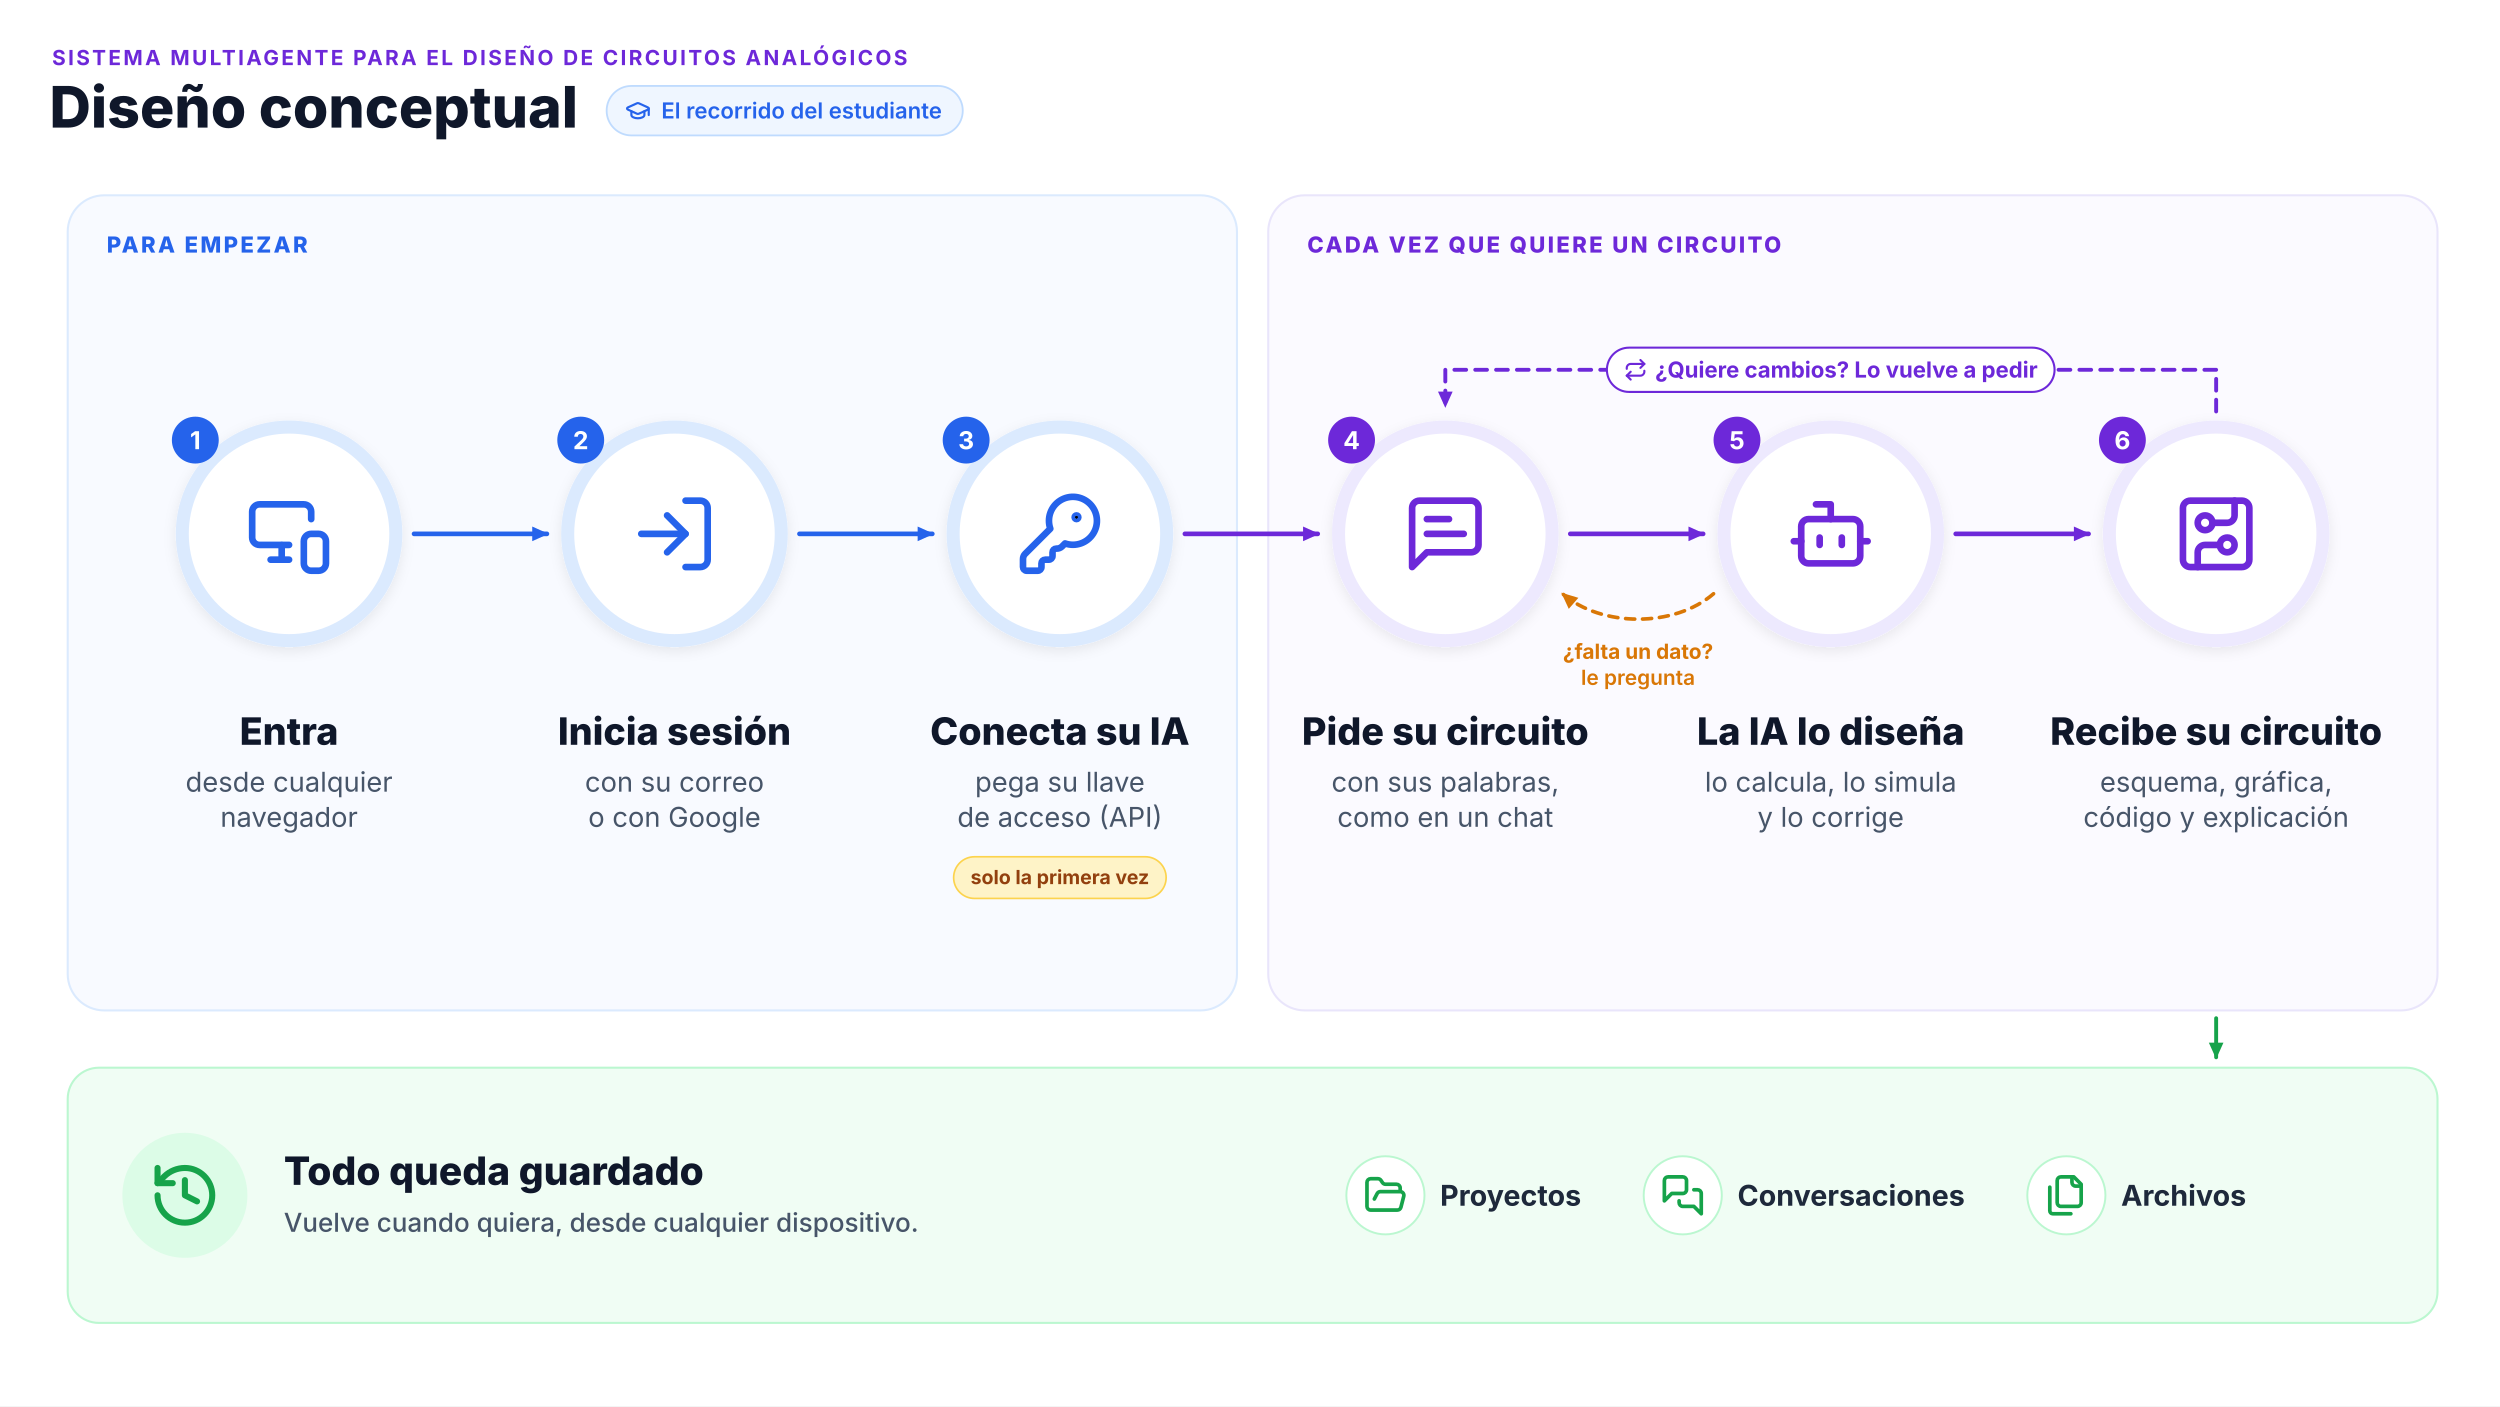
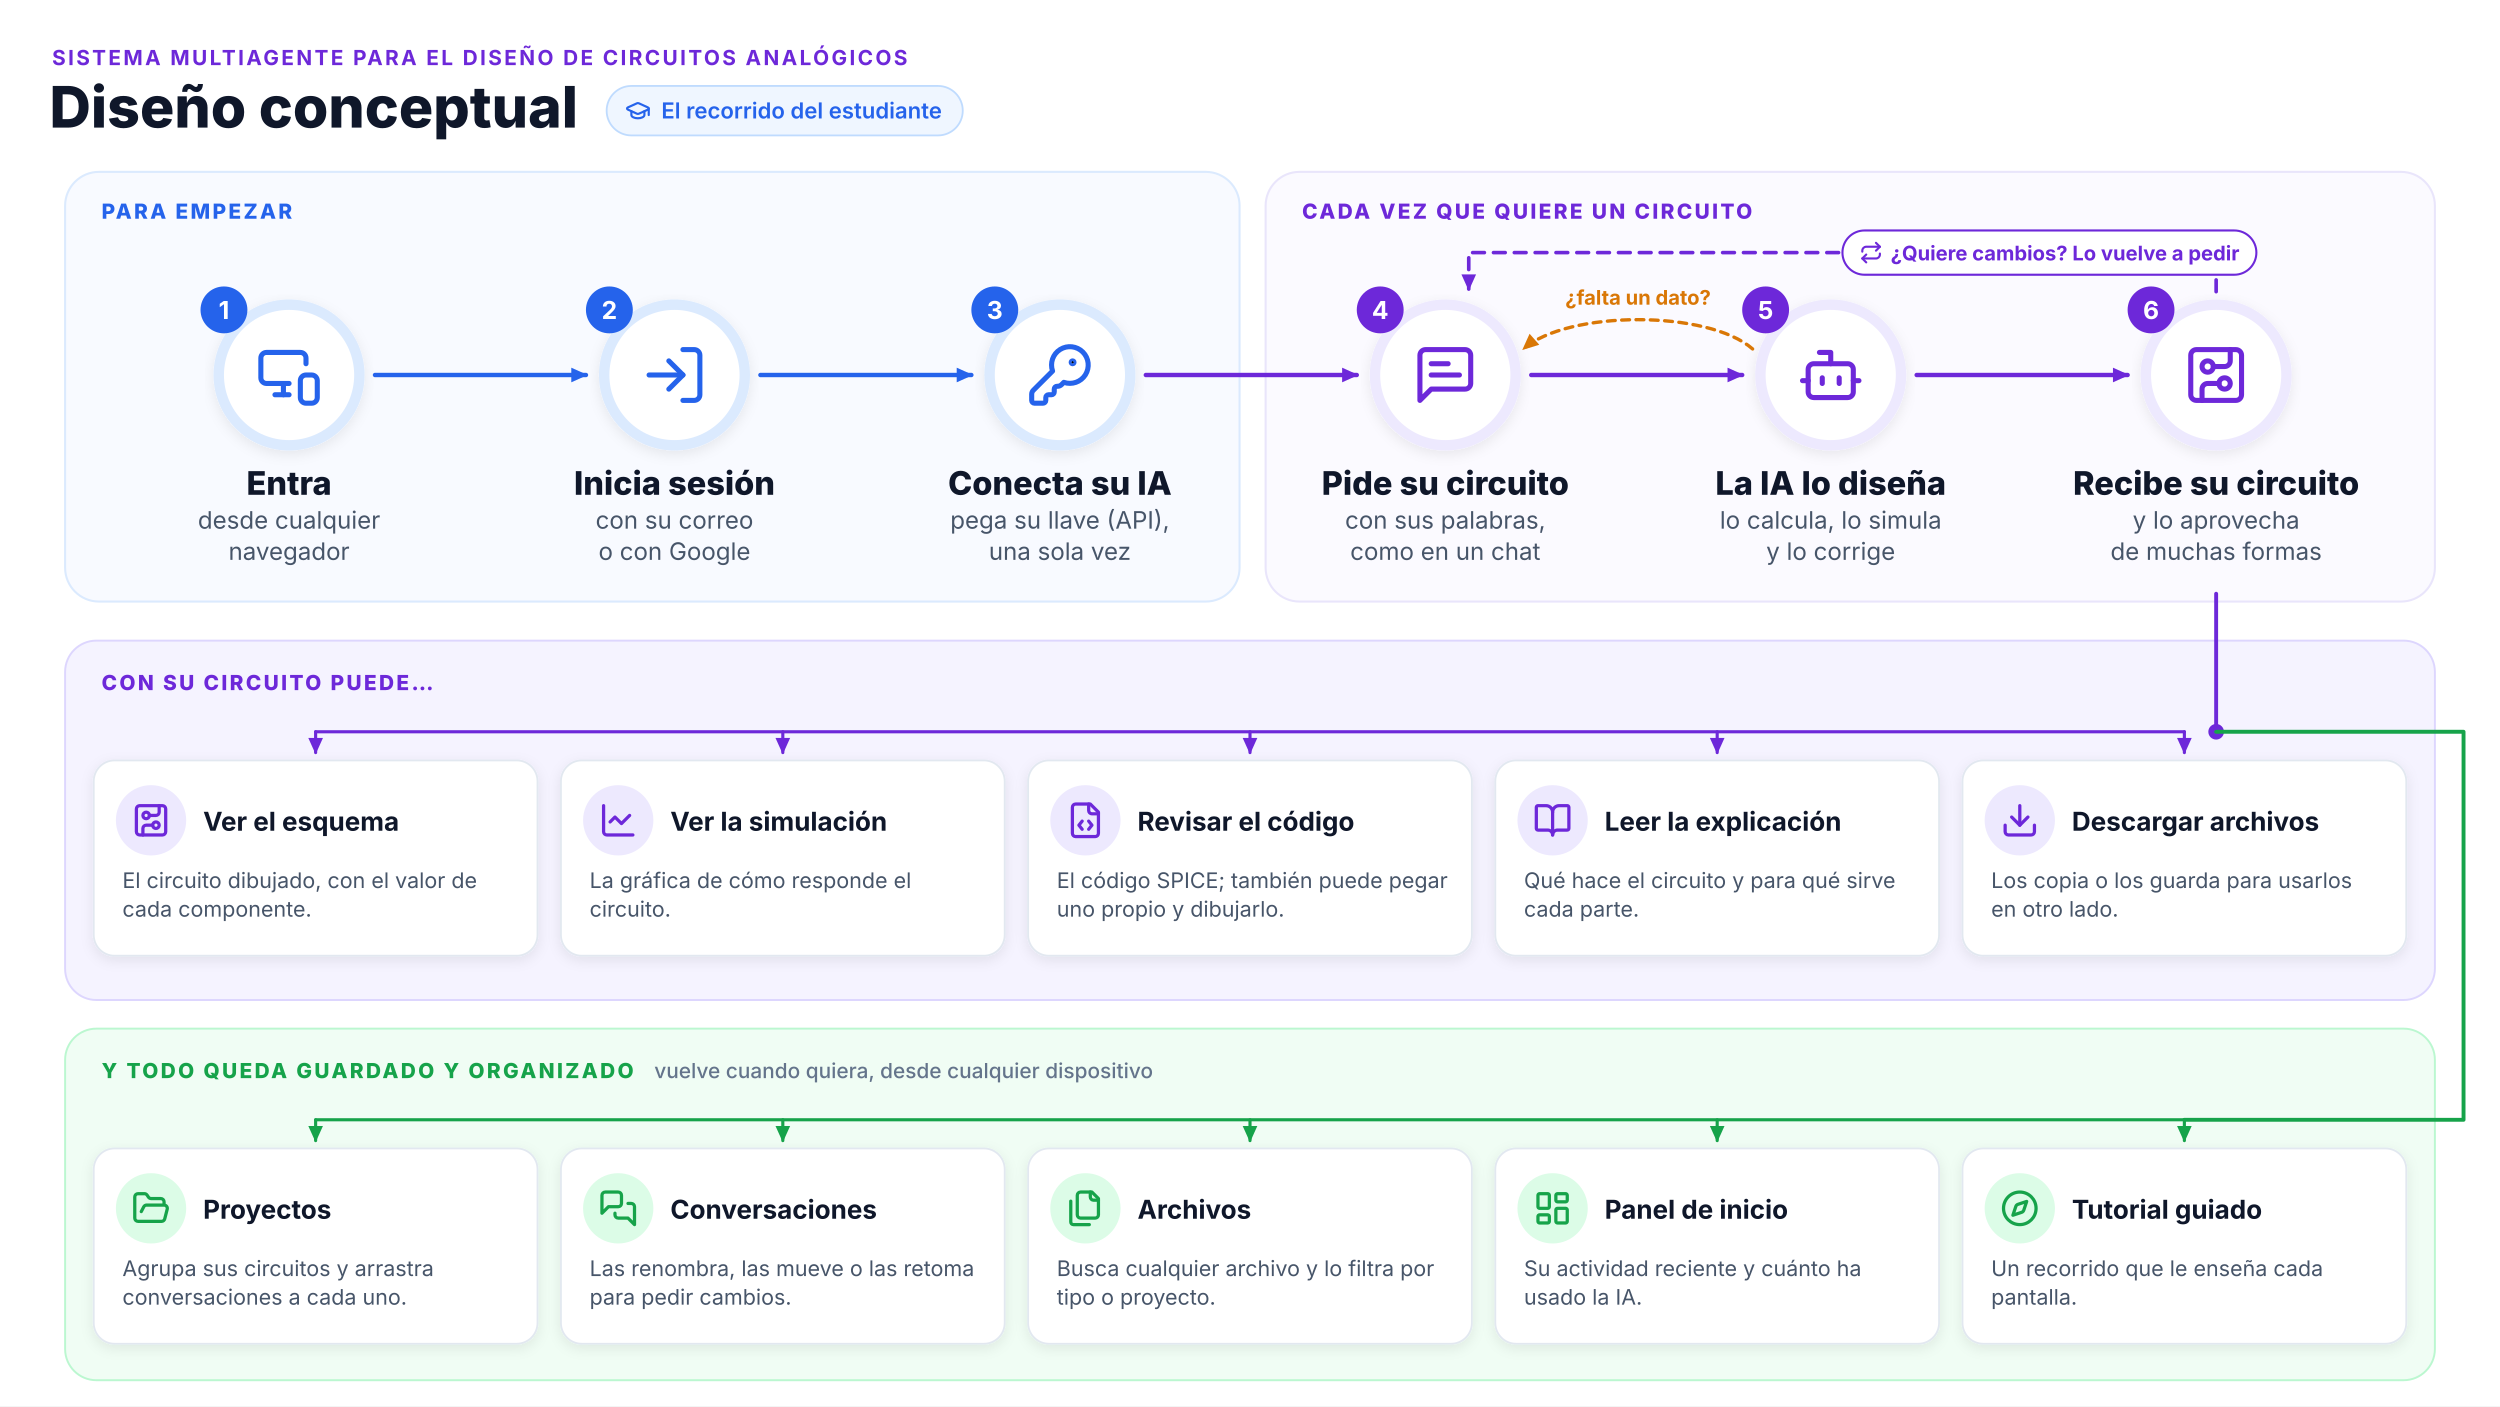
<svg xmlns="http://www.w3.org/2000/svg" viewBox="0 0 1920 1080" width="1920" height="1080">
  <defs>
    <marker id="ah-334155" viewBox="0 0 12 12" refX="10" refY="6" markerWidth="15" markerHeight="15" markerUnits="userSpaceOnUse" orient="auto-start-reverse">
      <path d="M1,1.5 L11,6 L1,10.5 Z" fill="#334155" />
    </marker>
    <marker id="ah-2563EB" viewBox="0 0 12 12" refX="10" refY="6" markerWidth="15" markerHeight="15" markerUnits="userSpaceOnUse" orient="auto-start-reverse">
      <path d="M1,1.5 L11,6 L1,10.5 Z" fill="#2563EB" />
    </marker>
    <marker id="ah-6D28D9" viewBox="0 0 12 12" refX="10" refY="6" markerWidth="15" markerHeight="15" markerUnits="userSpaceOnUse" orient="auto-start-reverse">
      <path d="M1,1.5 L11,6 L1,10.5 Z" fill="#6D28D9" />
    </marker>
    <marker id="ah-16A34A" viewBox="0 0 12 12" refX="10" refY="6" markerWidth="15" markerHeight="15" markerUnits="userSpaceOnUse" orient="auto-start-reverse">
      <path d="M1,1.5 L11,6 L1,10.5 Z" fill="#16A34A" />
    </marker>
    <marker id="ah-D97706" viewBox="0 0 12 12" refX="10" refY="6" markerWidth="15" markerHeight="15" markerUnits="userSpaceOnUse" orient="auto-start-reverse">
      <path d="M1,1.5 L11,6 L1,10.5 Z" fill="#D97706" />
    </marker>
    <filter id="shadow" x="-10%" y="-10%" width="120%" height="130%">
      <feDropShadow dx="0" dy="3" stdDeviation="5" flood-color="#0F172A" flood-opacity="0.08" />
    </filter>
  </defs>
  <rect width="1920" height="1080" fill="#FFFFFF" />
  <text x="40.0" y="50.0" font-family="Inter, 'Segoe UI', Arial, sans-serif" font-size="16" font-weight="700" fill="#6D28D9" text-anchor="start" letter-spacing="1.8">SISTEMA MULTIAGENTE PARA EL DISEÑO DE CIRCUITOS ANALÓGICOS</text>
  <text x="38.0" y="98.0" font-family="Inter, 'Segoe UI', Arial, sans-serif" font-size="44" font-weight="800" fill="#0F172A" text-anchor="start">Diseño conceptual</text>
  <rect x="465.9" y="66.0" width="273.5" height="38.0" rx="19" fill="#EFF6FF" stroke="#BFDBFE" stroke-width="1.4" />
  <g transform="translate(479.9,75.0) scale(0.8333)" fill="none" stroke="#2563EB" stroke-width="2" stroke-linecap="round" stroke-linejoin="round">
    <path d="M21.42 10.922a1 1 0 0 0-.019-1.838L12.83 5.18a2 2 0 0 0-1.66 0L2.6 9.08a1 1 0 0 0 0 1.832l8.57 3.908a2 2 0 0 0 1.66 0z" />
    <path d="M22 10v6" />
    <path d="M6 12.5V16a6 3 0 0 0 12 0v-3.5" />
  </g>
  <text x="507.9" y="91.0" font-family="Inter, 'Segoe UI', Arial, sans-serif" font-size="17" font-weight="600" fill="#2563EB" text-anchor="start">El recorrido del estudiante</text>
-   <rect x="52.0" y="150.0" width="898.0" height="626.0" rx="28" fill="#F8FAFF" stroke="#DBEAFE" stroke-width="1.6" />
-   <rect x="974.0" y="150.0" width="898.0" height="626.0" rx="28" fill="#FBFAFF" stroke="#E9E5FB" stroke-width="1.6" />
-   <text x="82.0" y="194.0" font-family="Inter, 'Segoe UI', Arial, sans-serif" font-size="17" font-weight="800" fill="#2563EB" text-anchor="start" letter-spacing="1.8">PARA EMPEZAR</text>
-   <text x="1004.0" y="194.0" font-family="Inter, 'Segoe UI', Arial, sans-serif" font-size="17" font-weight="800" fill="#6D28D9" text-anchor="start" letter-spacing="1.8">CADA VEZ QUE QUIERE UN CIRCUITO</text>
-   <circle cx="222" cy="410" r="82" fill="#FFFFFF" stroke="#DBEAFE" stroke-width="10" filter="url(#shadow)" />
-   <g transform="translate(188.0,376.0) scale(2.8333)" fill="none" stroke="#2563EB" stroke-width="1.8" stroke-linecap="round" stroke-linejoin="round">
+   <rect x="50.0" y="132.0" width="902.0" height="330.0" rx="26" fill="#F8FAFF" stroke="#DBEAFE" stroke-width="1.6" />
+   <rect x="972.0" y="132.0" width="898.0" height="330.0" rx="26" fill="#FBFAFF" stroke="#E9E5FB" stroke-width="1.6" />
+   <text x="78.0" y="168.0" font-family="Inter, 'Segoe UI', Arial, sans-serif" font-size="16" font-weight="800" fill="#2563EB" text-anchor="start" letter-spacing="1.8">PARA EMPEZAR</text>
+   <text x="1000.0" y="168.0" font-family="Inter, 'Segoe UI', Arial, sans-serif" font-size="16" font-weight="800" fill="#6D28D9" text-anchor="start" letter-spacing="1.8">CADA VEZ QUE QUIERE UN CIRCUITO</text>
+   <circle cx="222" cy="288" r="54" fill="#FFFFFF" stroke="#DBEAFE" stroke-width="8" filter="url(#shadow)" />
+   <g transform="translate(196.0,262.0) scale(2.1667)" fill="none" stroke="#2563EB" stroke-width="1.8" stroke-linecap="round" stroke-linejoin="round">
    <path d="M18 8V6a2 2 0 0 0-2-2H4a2 2 0 0 0-2 2v7a2 2 0 0 0 2 2h8" />
    <path d="M10 19v-3.96 3.15" />
    <path d="M7 19h5" />
    <rect width="6" height="10" x="16" y="12" rx="2" />
  </g>
-   <circle cx="150" cy="338" r="18" fill="#2563EB" />
-   <text x="150.0" y="345.0" font-family="Inter, 'Segoe UI', Arial, sans-serif" font-size="19" font-weight="700" fill="#fff" text-anchor="middle">1</text>
-   <text x="222.0" y="572.0" font-family="Inter, 'Segoe UI', Arial, sans-serif" font-size="29" font-weight="800" fill="#0F172A" text-anchor="middle">Entra</text>
-   <text x="222.0" y="608.0" font-family="Inter, 'Segoe UI', Arial, sans-serif" font-size="21" font-weight="400" fill="#475569" text-anchor="middle">desde cualquier</text>
-   <text x="222.0" y="635.0" font-family="Inter, 'Segoe UI', Arial, sans-serif" font-size="21" font-weight="400" fill="#475569" text-anchor="middle">navegador</text>
-   <circle cx="518" cy="410" r="82" fill="#FFFFFF" stroke="#DBEAFE" stroke-width="10" filter="url(#shadow)" />
-   <g transform="translate(484.0,376.0) scale(2.8333)" fill="none" stroke="#2563EB" stroke-width="1.8" stroke-linecap="round" stroke-linejoin="round">
+   <circle cx="172" cy="238" r="18" fill="#2563EB" />
+   <text x="172.0" y="245.0" font-family="Inter, 'Segoe UI', Arial, sans-serif" font-size="19" font-weight="700" fill="#fff" text-anchor="middle">1</text>
+   <text x="222.0" y="380.0" font-family="Inter, 'Segoe UI', Arial, sans-serif" font-size="25" font-weight="800" fill="#0F172A" text-anchor="middle">Entra</text>
+   <text x="222.0" y="406.0" font-family="Inter, 'Segoe UI', Arial, sans-serif" font-size="18.5" font-weight="400" fill="#475569" text-anchor="middle">desde cualquier</text>
+   <text x="222.0" y="430.0" font-family="Inter, 'Segoe UI', Arial, sans-serif" font-size="18.5" font-weight="400" fill="#475569" text-anchor="middle">navegador</text>
+   <circle cx="518" cy="288" r="54" fill="#FFFFFF" stroke="#DBEAFE" stroke-width="8" filter="url(#shadow)" />
+   <g transform="translate(492.0,262.0) scale(2.1667)" fill="none" stroke="#2563EB" stroke-width="1.8" stroke-linecap="round" stroke-linejoin="round">
    <path d="M15 3h4a2 2 0 0 1 2 2v14a2 2 0 0 1-2 2h-4" />
    <polyline points="10 17 15 12 10 7" />
    <line x1="15" x2="3" y1="12" y2="12" />
  </g>
-   <circle cx="446" cy="338" r="18" fill="#2563EB" />
-   <text x="446.0" y="345.0" font-family="Inter, 'Segoe UI', Arial, sans-serif" font-size="19" font-weight="700" fill="#fff" text-anchor="middle">2</text>
-   <text x="518.0" y="572.0" font-family="Inter, 'Segoe UI', Arial, sans-serif" font-size="29" font-weight="800" fill="#0F172A" text-anchor="middle">Inicia sesión</text>
-   <text x="518.0" y="608.0" font-family="Inter, 'Segoe UI', Arial, sans-serif" font-size="21" font-weight="400" fill="#475569" text-anchor="middle">con su correo</text>
-   <text x="518.0" y="635.0" font-family="Inter, 'Segoe UI', Arial, sans-serif" font-size="21" font-weight="400" fill="#475569" text-anchor="middle">o con Google</text>
-   <circle cx="814" cy="410" r="82" fill="#FFFFFF" stroke="#DBEAFE" stroke-width="10" filter="url(#shadow)" />
-   <g transform="translate(780.0,376.0) scale(2.8333)" fill="none" stroke="#2563EB" stroke-width="1.8" stroke-linecap="round" stroke-linejoin="round">
+   <circle cx="468" cy="238" r="18" fill="#2563EB" />
+   <text x="468.0" y="245.0" font-family="Inter, 'Segoe UI', Arial, sans-serif" font-size="19" font-weight="700" fill="#fff" text-anchor="middle">2</text>
+   <text x="518.0" y="380.0" font-family="Inter, 'Segoe UI', Arial, sans-serif" font-size="25" font-weight="800" fill="#0F172A" text-anchor="middle">Inicia sesión</text>
+   <text x="518.0" y="406.0" font-family="Inter, 'Segoe UI', Arial, sans-serif" font-size="18.5" font-weight="400" fill="#475569" text-anchor="middle">con su correo</text>
+   <text x="518.0" y="430.0" font-family="Inter, 'Segoe UI', Arial, sans-serif" font-size="18.5" font-weight="400" fill="#475569" text-anchor="middle">o con Google</text>
+   <circle cx="814" cy="288" r="54" fill="#FFFFFF" stroke="#DBEAFE" stroke-width="8" filter="url(#shadow)" />
+   <g transform="translate(788.0,262.0) scale(2.1667)" fill="none" stroke="#2563EB" stroke-width="1.8" stroke-linecap="round" stroke-linejoin="round">
    <path d="M2.586 17.414A2 2 0 0 0 2 18.828V21a1 1 0 0 0 1 1h3a1 1 0 0 0 1-1v-1a1 1 0 0 1 1-1h1a1 1 0 0 0 1-1v-1a1 1 0 0 1 1-1h.172a2 2 0 0 0 1.414-.586l.814-.814a6.5 6.5 0 1 0-4-4z" />
    <circle cx="16.5" cy="7.5" r=".5" fill="currentColor" />
  </g>
-   <circle cx="742" cy="338" r="18" fill="#2563EB" />
-   <text x="742.0" y="345.0" font-family="Inter, 'Segoe UI', Arial, sans-serif" font-size="19" font-weight="700" fill="#fff" text-anchor="middle">3</text>
-   <text x="814.0" y="572.0" font-family="Inter, 'Segoe UI', Arial, sans-serif" font-size="29" font-weight="800" fill="#0F172A" text-anchor="middle">Conecta su IA</text>
-   <text x="814.0" y="608.0" font-family="Inter, 'Segoe UI', Arial, sans-serif" font-size="21" font-weight="400" fill="#475569" text-anchor="middle">pega su llave</text>
-   <text x="814.0" y="635.0" font-family="Inter, 'Segoe UI', Arial, sans-serif" font-size="21" font-weight="400" fill="#475569" text-anchor="middle">de acceso (API)</text>
-   <circle cx="1110" cy="410" r="82" fill="#FFFFFF" stroke="#EDE9FE" stroke-width="10" filter="url(#shadow)" />
-   <g transform="translate(1076.0,376.0) scale(2.8333)" fill="none" stroke="#6D28D9" stroke-width="1.8" stroke-linecap="round" stroke-linejoin="round">
+   <circle cx="764" cy="238" r="18" fill="#2563EB" />
+   <text x="764.0" y="245.0" font-family="Inter, 'Segoe UI', Arial, sans-serif" font-size="19" font-weight="700" fill="#fff" text-anchor="middle">3</text>
+   <text x="814.0" y="380.0" font-family="Inter, 'Segoe UI', Arial, sans-serif" font-size="25" font-weight="800" fill="#0F172A" text-anchor="middle">Conecta su IA</text>
+   <text x="814.0" y="406.0" font-family="Inter, 'Segoe UI', Arial, sans-serif" font-size="18.5" font-weight="400" fill="#475569" text-anchor="middle">pega su llave (API),</text>
+   <text x="814.0" y="430.0" font-family="Inter, 'Segoe UI', Arial, sans-serif" font-size="18.5" font-weight="400" fill="#475569" text-anchor="middle">una sola vez</text>
+   <circle cx="1110" cy="288" r="54" fill="#FFFFFF" stroke="#EDE9FE" stroke-width="8" filter="url(#shadow)" />
+   <g transform="translate(1084.0,262.0) scale(2.1667)" fill="none" stroke="#6D28D9" stroke-width="1.8" stroke-linecap="round" stroke-linejoin="round">
    <path d="M21 15a2 2 0 0 1-2 2H7l-4 4V5a2 2 0 0 1 2-2h14a2 2 0 0 1 2 2z" />
    <path d="M13 8H7" />
    <path d="M17 12H7" />
  </g>
-   <circle cx="1038" cy="338" r="18" fill="#6D28D9" />
-   <text x="1038.0" y="345.0" font-family="Inter, 'Segoe UI', Arial, sans-serif" font-size="19" font-weight="700" fill="#fff" text-anchor="middle">4</text>
-   <text x="1110.0" y="572.0" font-family="Inter, 'Segoe UI', Arial, sans-serif" font-size="29" font-weight="800" fill="#0F172A" text-anchor="middle">Pide su circuito</text>
-   <text x="1110.0" y="608.0" font-family="Inter, 'Segoe UI', Arial, sans-serif" font-size="21" font-weight="400" fill="#475569" text-anchor="middle">con sus palabras,</text>
-   <text x="1110.0" y="635.0" font-family="Inter, 'Segoe UI', Arial, sans-serif" font-size="21" font-weight="400" fill="#475569" text-anchor="middle">como en un chat</text>
-   <circle cx="1406" cy="410" r="82" fill="#FFFFFF" stroke="#EDE9FE" stroke-width="10" filter="url(#shadow)" />
-   <g transform="translate(1372.0,376.0) scale(2.8333)" fill="none" stroke="#6D28D9" stroke-width="1.8" stroke-linecap="round" stroke-linejoin="round">
+   <circle cx="1060" cy="238" r="18" fill="#6D28D9" />
+   <text x="1060.0" y="245.0" font-family="Inter, 'Segoe UI', Arial, sans-serif" font-size="19" font-weight="700" fill="#fff" text-anchor="middle">4</text>
+   <text x="1110.0" y="380.0" font-family="Inter, 'Segoe UI', Arial, sans-serif" font-size="25" font-weight="800" fill="#0F172A" text-anchor="middle">Pide su circuito</text>
+   <text x="1110.0" y="406.0" font-family="Inter, 'Segoe UI', Arial, sans-serif" font-size="18.5" font-weight="400" fill="#475569" text-anchor="middle">con sus palabras,</text>
+   <text x="1110.0" y="430.0" font-family="Inter, 'Segoe UI', Arial, sans-serif" font-size="18.5" font-weight="400" fill="#475569" text-anchor="middle">como en un chat</text>
+   <circle cx="1406" cy="288" r="54" fill="#FFFFFF" stroke="#EDE9FE" stroke-width="8" filter="url(#shadow)" />
+   <g transform="translate(1380.0,262.0) scale(2.1667)" fill="none" stroke="#6D28D9" stroke-width="1.8" stroke-linecap="round" stroke-linejoin="round">
    <path d="M12 8V4H8" />
    <rect width="16" height="12" x="4" y="8" rx="2" />
    <path d="M2 14h2" />
    <path d="M20 14h2" />
    <path d="M15 13v2" />
    <path d="M9 13v2" />
  </g>
-   <circle cx="1334" cy="338" r="18" fill="#6D28D9" />
-   <text x="1334.0" y="345.0" font-family="Inter, 'Segoe UI', Arial, sans-serif" font-size="19" font-weight="700" fill="#fff" text-anchor="middle">5</text>
-   <text x="1406.0" y="572.0" font-family="Inter, 'Segoe UI', Arial, sans-serif" font-size="29" font-weight="800" fill="#0F172A" text-anchor="middle">La IA lo diseña</text>
-   <text x="1406.0" y="608.0" font-family="Inter, 'Segoe UI', Arial, sans-serif" font-size="21" font-weight="400" fill="#475569" text-anchor="middle">lo calcula, lo simula</text>
-   <text x="1406.0" y="635.0" font-family="Inter, 'Segoe UI', Arial, sans-serif" font-size="21" font-weight="400" fill="#475569" text-anchor="middle">y lo corrige</text>
-   <circle cx="1702" cy="410" r="82" fill="#FFFFFF" stroke="#EDE9FE" stroke-width="10" filter="url(#shadow)" />
-   <g transform="translate(1668.0,376.0) scale(2.8333)" fill="none" stroke="#6D28D9" stroke-width="1.8" stroke-linecap="round" stroke-linejoin="round">
+   <circle cx="1356" cy="238" r="18" fill="#6D28D9" />
+   <text x="1356.0" y="245.0" font-family="Inter, 'Segoe UI', Arial, sans-serif" font-size="19" font-weight="700" fill="#fff" text-anchor="middle">5</text>
+   <text x="1406.0" y="380.0" font-family="Inter, 'Segoe UI', Arial, sans-serif" font-size="25" font-weight="800" fill="#0F172A" text-anchor="middle">La IA lo diseña</text>
+   <text x="1406.0" y="406.0" font-family="Inter, 'Segoe UI', Arial, sans-serif" font-size="18.5" font-weight="400" fill="#475569" text-anchor="middle">lo calcula, lo simula</text>
+   <text x="1406.0" y="430.0" font-family="Inter, 'Segoe UI', Arial, sans-serif" font-size="18.5" font-weight="400" fill="#475569" text-anchor="middle">y lo corrige</text>
+   <circle cx="1702" cy="288" r="54" fill="#FFFFFF" stroke="#EDE9FE" stroke-width="8" filter="url(#shadow)" />
+   <g transform="translate(1676.0,262.0) scale(2.1667)" fill="none" stroke="#6D28D9" stroke-width="1.8" stroke-linecap="round" stroke-linejoin="round">
    <rect width="18" height="18" x="3" y="3" rx="2" />
    <path d="M11 9h4a2 2 0 0 0 2-2V3" />
    <circle cx="9" cy="9" r="2" />
    <path d="M7 21v-4a2 2 0 0 1 2-2h4" />
    <circle cx="15" cy="15" r="2" />
  </g>
-   <circle cx="1630" cy="338" r="18" fill="#6D28D9" />
-   <text x="1630.0" y="345.0" font-family="Inter, 'Segoe UI', Arial, sans-serif" font-size="19" font-weight="700" fill="#fff" text-anchor="middle">6</text>
-   <text x="1702.0" y="572.0" font-family="Inter, 'Segoe UI', Arial, sans-serif" font-size="29" font-weight="800" fill="#0F172A" text-anchor="middle">Recibe su circuito</text>
-   <text x="1702.0" y="608.0" font-family="Inter, 'Segoe UI', Arial, sans-serif" font-size="21" font-weight="400" fill="#475569" text-anchor="middle">esquema, gráfica,</text>
-   <text x="1702.0" y="635.0" font-family="Inter, 'Segoe UI', Arial, sans-serif" font-size="21" font-weight="400" fill="#475569" text-anchor="middle">código y explicación</text>
-   <rect x="732.4" y="658.0" width="163.2" height="32.0" rx="16" fill="#FEF3C7" stroke="#FCD34D" stroke-width="1.3" />
-   <text x="814.0" y="679.0" font-family="Inter, 'Segoe UI', Arial, sans-serif" font-size="15" font-weight="700" fill="#92400E" text-anchor="middle">solo la primera vez</text>
-   <path d="M318,410 L420,410" fill="none" stroke="#2563EB" stroke-width="3.6" stroke-linecap="round" stroke-linejoin="round" marker-end="url(#ah-2563EB)" />
-   <path d="M614,410 L716,410" fill="none" stroke="#2563EB" stroke-width="3.6" stroke-linecap="round" stroke-linejoin="round" marker-end="url(#ah-2563EB)" />
-   <path d="M910,410 L1012,410" fill="none" stroke="#6D28D9" stroke-width="3.6" stroke-linecap="round" stroke-linejoin="round" marker-end="url(#ah-6D28D9)" />
-   <path d="M1206,410 L1308,410" fill="none" stroke="#6D28D9" stroke-width="3.6" stroke-linecap="round" stroke-linejoin="round" marker-end="url(#ah-6D28D9)" />
-   <path d="M1502,410 L1604,410" fill="none" stroke="#6D28D9" stroke-width="3.6" stroke-linecap="round" stroke-linejoin="round" marker-end="url(#ah-6D28D9)" />
-   <path d="M1316,456 C1286,482 1230,482 1200,456" fill="none" stroke="#D97706" stroke-width="2.8" stroke-linecap="round" stroke-linejoin="round" stroke-dasharray="7 6" marker-end="url(#ah-D97706)" />
-   <text x="1258.0" y="506.0" font-family="Inter, 'Segoe UI', Arial, sans-serif" font-size="16" font-weight="700" fill="#D97706" text-anchor="middle">¿falta un dato?</text>
-   <text x="1258.0" y="526.0" font-family="Inter, 'Segoe UI', Arial, sans-serif" font-size="16" font-weight="600" fill="#D97706" text-anchor="middle">le pregunta</text>
-   <path d="M1702,316 V284 H1110 V312" fill="none" stroke="#6D28D9" stroke-width="3" stroke-linecap="round" stroke-linejoin="round" stroke-dasharray="9 7" marker-end="url(#ah-6D28D9)" />
-   <rect x="1234.1" y="267.0" width="343.8" height="34.0" rx="17" fill="#FFFFFF" stroke="#6D28D9" stroke-width="1.6" />
-   <g transform="translate(1247.1,275.0) scale(0.75)" fill="none" stroke="#6D28D9" stroke-width="2.2" stroke-linecap="round" stroke-linejoin="round">
+   <circle cx="1652" cy="238" r="18" fill="#6D28D9" />
+   <text x="1652.0" y="245.0" font-family="Inter, 'Segoe UI', Arial, sans-serif" font-size="19" font-weight="700" fill="#fff" text-anchor="middle">6</text>
+   <text x="1702.0" y="380.0" font-family="Inter, 'Segoe UI', Arial, sans-serif" font-size="25" font-weight="800" fill="#0F172A" text-anchor="middle">Recibe su circuito</text>
+   <text x="1702.0" y="406.0" font-family="Inter, 'Segoe UI', Arial, sans-serif" font-size="18.5" font-weight="400" fill="#475569" text-anchor="middle">y lo aprovecha</text>
+   <text x="1702.0" y="430.0" font-family="Inter, 'Segoe UI', Arial, sans-serif" font-size="18.5" font-weight="400" fill="#475569" text-anchor="middle">de muchas formas</text>
+   <path d="M288,288 L450,288" fill="none" stroke="#2563EB" stroke-width="3.4" stroke-linecap="round" stroke-linejoin="round" marker-end="url(#ah-2563EB)" />
+   <path d="M584,288 L746,288" fill="none" stroke="#2563EB" stroke-width="3.4" stroke-linecap="round" stroke-linejoin="round" marker-end="url(#ah-2563EB)" />
+   <path d="M880,288 L1042,288" fill="none" stroke="#6D28D9" stroke-width="3.4" stroke-linecap="round" stroke-linejoin="round" marker-end="url(#ah-6D28D9)" />
+   <path d="M1176,288 L1338,288" fill="none" stroke="#6D28D9" stroke-width="3.4" stroke-linecap="round" stroke-linejoin="round" marker-end="url(#ah-6D28D9)" />
+   <path d="M1472,288 L1634,288" fill="none" stroke="#6D28D9" stroke-width="3.4" stroke-linecap="round" stroke-linejoin="round" marker-end="url(#ah-6D28D9)" />
+   <path d="M1346,268 C1312,238 1204,238 1170,268" fill="none" stroke="#D97706" stroke-width="2.6" stroke-linecap="round" stroke-linejoin="round" stroke-dasharray="6 5" marker-end="url(#ah-D97706)" />
+   <text x="1258.0" y="234.0" font-family="Inter, 'Segoe UI', Arial, sans-serif" font-size="15.5" font-weight="700" fill="#D97706" text-anchor="middle">¿falta un dato?</text>
+   <path d="M1702,224 V194 H1128 V222" fill="none" stroke="#6D28D9" stroke-width="2.8" stroke-linecap="round" stroke-linejoin="round" stroke-dasharray="9 7" marker-end="url(#ah-6D28D9)" />
+   <rect x="1415.0" y="177.0" width="317.9" height="34.0" rx="17" fill="#FFFFFF" stroke="#6D28D9" stroke-width="1.6" />
+   <g transform="translate(1428.0,185.0) scale(0.75)" fill="none" stroke="#6D28D9" stroke-width="2.2" stroke-linecap="round" stroke-linejoin="round">
    <path d="m17 2 4 4-4 4" />
    <path d="M3 11v-1a4 4 0 0 1 4-4h14" />
    <path d="m7 22-4-4 4-4" />
    <path d="M21 13v1a4 4 0 0 1-4 4H3" />
  </g>
-   <text x="1271.1" y="290.0" font-family="Inter, 'Segoe UI', Arial, sans-serif" font-size="17" font-weight="700" fill="#6D28D9" text-anchor="start">¿Quiere cambios? Lo vuelve a pedir</text>
-   <rect x="52.0" y="820.0" width="1820.0" height="196.0" rx="24" fill="#F0FDF4" stroke="#BBF7D0" stroke-width="1.6" />
-   <circle cx="142" cy="918.0" r="48" fill="#DCFCE7" />
-   <g transform="translate(114.0,890.0) scale(2.3333)" fill="none" stroke="#16A34A" stroke-width="2" stroke-linecap="round" stroke-linejoin="round">
-     <path d="M3 12a9 9 0 1 0 9-9 9.75 9.75 0 0 0-6.74 2.74L3 8" />
-     <path d="M3 3v5h5" />
-     <path d="M12 7v5l4 2" />
-   </g>
-   <text x="218.0" y="910.0" font-family="Inter, 'Segoe UI', Arial, sans-serif" font-size="30" font-weight="800" fill="#0F172A" text-anchor="start">Todo queda guardado</text>
-   <text x="218.0" y="946.0" font-family="Inter, 'Segoe UI', Arial, sans-serif" font-size="20" font-weight="500" fill="#475569" text-anchor="start">Vuelve cuando quiera, desde cualquier dispositivo.</text>
-   <circle cx="1064.0" cy="918.0" r="30" fill="#FFFFFF" stroke="#BBF7D0" stroke-width="1.5" />
-   <g transform="translate(1047.0,901.0) scale(1.4167)" fill="none" stroke="#16A34A" stroke-width="2" stroke-linecap="round" stroke-linejoin="round">
+   <text x="1452.0" y="200.0" font-family="Inter, 'Segoe UI', Arial, sans-serif" font-size="15.5" font-weight="700" fill="#6D28D9" text-anchor="start">¿Quiere cambios? Lo vuelve a pedir</text>
+   <rect x="50.0" y="492.0" width="1820.0" height="276.0" rx="24" fill="#F5F3FF" stroke="#DDD6FE" stroke-width="1.5" />
+   <text x="78.0" y="530.0" font-family="Inter, 'Segoe UI', Arial, sans-serif" font-size="16" font-weight="800" fill="#6D28D9" text-anchor="start" letter-spacing="1.8">CON SU CIRCUITO PUEDE…</text>
+   <rect x="72.0" y="584.0" width="340.8" height="150.0" rx="16" fill="#FFFFFF" stroke="#E2E8F0" stroke-width="1.4" filter="url(#shadow)" />
+   <circle cx="116.0" cy="630" r="27" fill="#EDE9FE" />
+   <g transform="translate(101.0,615.0) scale(1.25)" fill="none" stroke="#6D28D9" stroke-width="2" stroke-linecap="round" stroke-linejoin="round">
+     <rect width="18" height="18" x="3" y="3" rx="2" />
+     <path d="M11 9h4a2 2 0 0 0 2-2V3" />
+     <circle cx="9" cy="9" r="2" />
+     <path d="M7 21v-4a2 2 0 0 1 2-2h4" />
+     <circle cx="15" cy="15" r="2" />
+   </g>
+   <text x="156.0" y="638.0" font-family="Inter, 'Segoe UI', Arial, sans-serif" font-size="20" font-weight="700" fill="#0F172A" text-anchor="start">Ver el esquema</text>
+   <text x="94.0" y="682.0" font-family="Inter, 'Segoe UI', Arial, sans-serif" font-size="16.5" font-weight="400" fill="#475569" text-anchor="start">El circuito dibujado, con el valor de</text>
+   <text x="94.0" y="704.0" font-family="Inter, 'Segoe UI', Arial, sans-serif" font-size="16.5" font-weight="400" fill="#475569" text-anchor="start">cada componente.</text>
+   <path d="M242.4,562 L242.4,578" fill="none" stroke="#6D28D9" stroke-width="2.4" stroke-linecap="round" stroke-linejoin="round" marker-end="url(#ah-6D28D9)" />
+   <rect x="430.8" y="584.0" width="340.8" height="150.0" rx="16" fill="#FFFFFF" stroke="#E2E8F0" stroke-width="1.4" filter="url(#shadow)" />
+   <circle cx="474.8" cy="630" r="27" fill="#EDE9FE" />
+   <g transform="translate(459.8,615.0) scale(1.25)" fill="none" stroke="#6D28D9" stroke-width="2" stroke-linecap="round" stroke-linejoin="round">
+     <path d="M3 3v16a2 2 0 0 0 2 2h16" />
+     <path d="m19 9-5 5-4-4-3 3" />
+   </g>
+   <text x="514.8" y="638.0" font-family="Inter, 'Segoe UI', Arial, sans-serif" font-size="20" font-weight="700" fill="#0F172A" text-anchor="start">Ver la simulación</text>
+   <text x="452.8" y="682.0" font-family="Inter, 'Segoe UI', Arial, sans-serif" font-size="16.5" font-weight="400" fill="#475569" text-anchor="start">La gráfica de cómo responde el</text>
+   <text x="452.8" y="704.0" font-family="Inter, 'Segoe UI', Arial, sans-serif" font-size="16.5" font-weight="400" fill="#475569" text-anchor="start">circuito.</text>
+   <path d="M601.2,562 L601.2,578" fill="none" stroke="#6D28D9" stroke-width="2.4" stroke-linecap="round" stroke-linejoin="round" marker-end="url(#ah-6D28D9)" />
+   <rect x="789.6" y="584.0" width="340.8" height="150.0" rx="16" fill="#FFFFFF" stroke="#E2E8F0" stroke-width="1.4" filter="url(#shadow)" />
+   <circle cx="833.6" cy="630" r="27" fill="#EDE9FE" />
+   <g transform="translate(818.6,615.0) scale(1.25)" fill="none" stroke="#6D28D9" stroke-width="2" stroke-linecap="round" stroke-linejoin="round">
+     <path d="M10 12.5 8 15l2 2.5" />
+     <path d="m14 12.5 2 2.5-2 2.5" />
+     <path d="M14 2v4a2 2 0 0 0 2 2h4" />
+     <path d="M15 2H6a2 2 0 0 0-2 2v16a2 2 0 0 0 2 2h12a2 2 0 0 0 2-2V7z" />
+   </g>
+   <text x="873.6" y="638.0" font-family="Inter, 'Segoe UI', Arial, sans-serif" font-size="20" font-weight="700" fill="#0F172A" text-anchor="start">Revisar el código</text>
+   <text x="811.6" y="682.0" font-family="Inter, 'Segoe UI', Arial, sans-serif" font-size="16.5" font-weight="400" fill="#475569" text-anchor="start">El código SPICE; también puede pegar</text>
+   <text x="811.6" y="704.0" font-family="Inter, 'Segoe UI', Arial, sans-serif" font-size="16.5" font-weight="400" fill="#475569" text-anchor="start">uno propio y dibujarlo.</text>
+   <path d="M960.0,562 L960.0,578" fill="none" stroke="#6D28D9" stroke-width="2.4" stroke-linecap="round" stroke-linejoin="round" marker-end="url(#ah-6D28D9)" />
+   <rect x="1148.4" y="584.0" width="340.8" height="150.0" rx="16" fill="#FFFFFF" stroke="#E2E8F0" stroke-width="1.4" filter="url(#shadow)" />
+   <circle cx="1192.4" cy="630" r="27" fill="#EDE9FE" />
+   <g transform="translate(1177.4,615.0) scale(1.25)" fill="none" stroke="#6D28D9" stroke-width="2" stroke-linecap="round" stroke-linejoin="round">
+     <path d="M12 7v14" />
+     <path d="M3 18a1 1 0 0 1-1-1V4a1 1 0 0 1 1-1h5a4 4 0 0 1 4 4 4 4 0 0 1 4-4h5a1 1 0 0 1 1 1v13a1 1 0 0 1-1 1h-6a3 3 0 0 0-3 3 3 3 0 0 0-3-3z" />
+   </g>
+   <text x="1232.4" y="638.0" font-family="Inter, 'Segoe UI', Arial, sans-serif" font-size="20" font-weight="700" fill="#0F172A" text-anchor="start">Leer la explicación</text>
+   <text x="1170.4" y="682.0" font-family="Inter, 'Segoe UI', Arial, sans-serif" font-size="16.5" font-weight="400" fill="#475569" text-anchor="start">Qué hace el circuito y para qué sirve</text>
+   <text x="1170.4" y="704.0" font-family="Inter, 'Segoe UI', Arial, sans-serif" font-size="16.5" font-weight="400" fill="#475569" text-anchor="start">cada parte.</text>
+   <path d="M1318.8,562 L1318.8,578" fill="none" stroke="#6D28D9" stroke-width="2.4" stroke-linecap="round" stroke-linejoin="round" marker-end="url(#ah-6D28D9)" />
+   <rect x="1507.2" y="584.0" width="340.8" height="150.0" rx="16" fill="#FFFFFF" stroke="#E2E8F0" stroke-width="1.4" filter="url(#shadow)" />
+   <circle cx="1551.2" cy="630" r="27" fill="#EDE9FE" />
+   <g transform="translate(1536.2,615.0) scale(1.25)" fill="none" stroke="#6D28D9" stroke-width="2" stroke-linecap="round" stroke-linejoin="round">
+     <path d="M21 15v4a2 2 0 0 1-2 2H5a2 2 0 0 1-2-2v-4" />
+     <polyline points="7 10 12 15 17 10" />
+     <line x1="12" x2="12" y1="15" y2="3" />
+   </g>
+   <text x="1591.2" y="638.0" font-family="Inter, 'Segoe UI', Arial, sans-serif" font-size="20" font-weight="700" fill="#0F172A" text-anchor="start">Descargar archivos</text>
+   <text x="1529.2" y="682.0" font-family="Inter, 'Segoe UI', Arial, sans-serif" font-size="16.5" font-weight="400" fill="#475569" text-anchor="start">Los copia o los guarda para usarlos</text>
+   <text x="1529.2" y="704.0" font-family="Inter, 'Segoe UI', Arial, sans-serif" font-size="16.5" font-weight="400" fill="#475569" text-anchor="start">en otro lado.</text>
+   <path d="M1677.6,562 L1677.6,578" fill="none" stroke="#6D28D9" stroke-width="2.4" stroke-linecap="round" stroke-linejoin="round" marker-end="url(#ah-6D28D9)" />
+   <path d="M242.4,562 H1677.6" fill="none" stroke="#6D28D9" stroke-width="2.4" stroke-linecap="round" stroke-linejoin="round" />
+   <path d="M1702,456 V562" fill="none" stroke="#6D28D9" stroke-width="3" stroke-linecap="round" stroke-linejoin="round" />
+   <circle cx="1702" cy="562" r="6" fill="#6D28D9" />
+   <rect x="50.0" y="790.0" width="1820.0" height="270.0" rx="24" fill="#F0FDF4" stroke="#BBF7D0" stroke-width="1.5" />
+   <text x="78.0" y="828.0" font-family="Inter, 'Segoe UI', Arial, sans-serif" font-size="16" font-weight="800" fill="#16A34A" text-anchor="start" letter-spacing="1.8">Y TODO QUEDA GUARDADO Y ORGANIZADO</text>
+   <text x="502.5" y="828.0" font-family="Inter, 'Segoe UI', Arial, sans-serif" font-size="16" font-weight="500" fill="#64748B" text-anchor="start">vuelve cuando quiera, desde cualquier dispositivo</text>
+   <rect x="72.0" y="882.0" width="340.8" height="150.0" rx="16" fill="#FFFFFF" stroke="#E2E8F0" stroke-width="1.4" filter="url(#shadow)" />
+   <circle cx="116.0" cy="928" r="27" fill="#DCFCE7" />
+   <g transform="translate(101.0,913.0) scale(1.25)" fill="none" stroke="#16A34A" stroke-width="2" stroke-linecap="round" stroke-linejoin="round">
    <path d="m6 14 1.5-2.9A2 2 0 0 1 9.24 10H20a2 2 0 0 1 1.94 2.5l-1.54 6a2 2 0 0 1-1.95 1.5H4a2 2 0 0 1-2-2V5a2 2 0 0 1 2-2h3.9a2 2 0 0 1 1.69.9l.81 1.2a2 2 0 0 0 1.67.9H18a2 2 0 0 1 2 2v2" />
  </g>
-   <text x="1106.0" y="926.0" font-family="Inter, 'Segoe UI', Arial, sans-serif" font-size="22" font-weight="700" fill="#1E293B" text-anchor="start">Proyectos</text>
-   <circle cx="1292.359" cy="918.0" r="30" fill="#FFFFFF" stroke="#BBF7D0" stroke-width="1.5" />
-   <g transform="translate(1275.4,901.0) scale(1.4167)" fill="none" stroke="#16A34A" stroke-width="2" stroke-linecap="round" stroke-linejoin="round">
+   <text x="156.0" y="936.0" font-family="Inter, 'Segoe UI', Arial, sans-serif" font-size="20" font-weight="700" fill="#0F172A" text-anchor="start">Proyectos</text>
+   <text x="94.0" y="980.0" font-family="Inter, 'Segoe UI', Arial, sans-serif" font-size="16.5" font-weight="400" fill="#475569" text-anchor="start">Agrupa sus circuitos y arrastra</text>
+   <text x="94.0" y="1002.0" font-family="Inter, 'Segoe UI', Arial, sans-serif" font-size="16.5" font-weight="400" fill="#475569" text-anchor="start">conversaciones a cada uno.</text>
+   <path d="M242.4,860 L242.4,876" fill="none" stroke="#16A34A" stroke-width="2.4" stroke-linecap="round" stroke-linejoin="round" marker-end="url(#ah-16A34A)" />
+   <rect x="430.8" y="882.0" width="340.8" height="150.0" rx="16" fill="#FFFFFF" stroke="#E2E8F0" stroke-width="1.4" filter="url(#shadow)" />
+   <circle cx="474.8" cy="928" r="27" fill="#DCFCE7" />
+   <g transform="translate(459.8,913.0) scale(1.25)" fill="none" stroke="#16A34A" stroke-width="2" stroke-linecap="round" stroke-linejoin="round">
    <path d="M14 9a2 2 0 0 1-2 2H6l-4 4V4a2 2 0 0 1 2-2h8a2 2 0 0 1 2 2z" />
    <path d="M18 9h2a2 2 0 0 1 2 2v11l-4-4h-6a2 2 0 0 1-2-2v-1" />
  </g>
-   <text x="1334.4" y="926.0" font-family="Inter, 'Segoe UI', Arial, sans-serif" font-size="22" font-weight="700" fill="#1E293B" text-anchor="start">Conversaciones</text>
-   <circle cx="1586.969" cy="918.0" r="30" fill="#FFFFFF" stroke="#BBF7D0" stroke-width="1.5" />
-   <g transform="translate(1570.0,901.0) scale(1.4167)" fill="none" stroke="#16A34A" stroke-width="2" stroke-linecap="round" stroke-linejoin="round">
+   <text x="514.8" y="936.0" font-family="Inter, 'Segoe UI', Arial, sans-serif" font-size="20" font-weight="700" fill="#0F172A" text-anchor="start">Conversaciones</text>
+   <text x="452.8" y="980.0" font-family="Inter, 'Segoe UI', Arial, sans-serif" font-size="16.5" font-weight="400" fill="#475569" text-anchor="start">Las renombra, las mueve o las retoma</text>
+   <text x="452.8" y="1002.0" font-family="Inter, 'Segoe UI', Arial, sans-serif" font-size="16.5" font-weight="400" fill="#475569" text-anchor="start">para pedir cambios.</text>
+   <path d="M601.2,860 L601.2,876" fill="none" stroke="#16A34A" stroke-width="2.4" stroke-linecap="round" stroke-linejoin="round" marker-end="url(#ah-16A34A)" />
+   <rect x="789.6" y="882.0" width="340.8" height="150.0" rx="16" fill="#FFFFFF" stroke="#E2E8F0" stroke-width="1.4" filter="url(#shadow)" />
+   <circle cx="833.6" cy="928" r="27" fill="#DCFCE7" />
+   <g transform="translate(818.6,913.0) scale(1.25)" fill="none" stroke="#16A34A" stroke-width="2" stroke-linecap="round" stroke-linejoin="round">
    <path d="M20 7h-3a2 2 0 0 1-2-2V2" />
    <path d="M9 18a2 2 0 0 1-2-2V4a2 2 0 0 1 2-2h7l4 4v10a2 2 0 0 1-2 2Z" />
    <path d="M3 7.6v12.8A1.6 1.6 0 0 0 4.6 22h9.8" />
  </g>
-   <text x="1629.0" y="926.0" font-family="Inter, 'Segoe UI', Arial, sans-serif" font-size="22" font-weight="700" fill="#1E293B" text-anchor="start">Archivos</text>
-   <path d="M1702,782 L1702,812" fill="none" stroke="#16A34A" stroke-width="3" stroke-linecap="round" stroke-linejoin="round" marker-end="url(#ah-16A34A)" />
+   <text x="873.6" y="936.0" font-family="Inter, 'Segoe UI', Arial, sans-serif" font-size="20" font-weight="700" fill="#0F172A" text-anchor="start">Archivos</text>
+   <text x="811.6" y="980.0" font-family="Inter, 'Segoe UI', Arial, sans-serif" font-size="16.5" font-weight="400" fill="#475569" text-anchor="start">Busca cualquier archivo y lo filtra por</text>
+   <text x="811.6" y="1002.0" font-family="Inter, 'Segoe UI', Arial, sans-serif" font-size="16.5" font-weight="400" fill="#475569" text-anchor="start">tipo o proyecto.</text>
+   <path d="M960.0,860 L960.0,876" fill="none" stroke="#16A34A" stroke-width="2.4" stroke-linecap="round" stroke-linejoin="round" marker-end="url(#ah-16A34A)" />
+   <rect x="1148.4" y="882.0" width="340.8" height="150.0" rx="16" fill="#FFFFFF" stroke="#E2E8F0" stroke-width="1.4" filter="url(#shadow)" />
+   <circle cx="1192.4" cy="928" r="27" fill="#DCFCE7" />
+   <g transform="translate(1177.4,913.0) scale(1.25)" fill="none" stroke="#16A34A" stroke-width="2" stroke-linecap="round" stroke-linejoin="round">
+     <rect width="7" height="9" x="3" y="3" rx="1" />
+     <rect width="7" height="5" x="14" y="3" rx="1" />
+     <rect width="7" height="9" x="14" y="12" rx="1" />
+     <rect width="7" height="5" x="3" y="16" rx="1" />
+   </g>
+   <text x="1232.4" y="936.0" font-family="Inter, 'Segoe UI', Arial, sans-serif" font-size="20" font-weight="700" fill="#0F172A" text-anchor="start">Panel de inicio</text>
+   <text x="1170.4" y="980.0" font-family="Inter, 'Segoe UI', Arial, sans-serif" font-size="16.5" font-weight="400" fill="#475569" text-anchor="start">Su actividad reciente y cuánto ha</text>
+   <text x="1170.4" y="1002.0" font-family="Inter, 'Segoe UI', Arial, sans-serif" font-size="16.5" font-weight="400" fill="#475569" text-anchor="start">usado la IA.</text>
+   <path d="M1318.8,860 L1318.8,876" fill="none" stroke="#16A34A" stroke-width="2.4" stroke-linecap="round" stroke-linejoin="round" marker-end="url(#ah-16A34A)" />
+   <rect x="1507.2" y="882.0" width="340.8" height="150.0" rx="16" fill="#FFFFFF" stroke="#E2E8F0" stroke-width="1.4" filter="url(#shadow)" />
+   <circle cx="1551.2" cy="928" r="27" fill="#DCFCE7" />
+   <g transform="translate(1536.2,913.0) scale(1.25)" fill="none" stroke="#16A34A" stroke-width="2" stroke-linecap="round" stroke-linejoin="round">
+     <path d="m16.24 7.76-1.804 5.411a2 2 0 0 1-1.265 1.265L7.76 16.24l1.804-5.411a2 2 0 0 1 1.265-1.265z" />
+     <circle cx="12" cy="12" r="10" />
+   </g>
+   <text x="1591.2" y="936.0" font-family="Inter, 'Segoe UI', Arial, sans-serif" font-size="20" font-weight="700" fill="#0F172A" text-anchor="start">Tutorial guiado</text>
+   <text x="1529.2" y="980.0" font-family="Inter, 'Segoe UI', Arial, sans-serif" font-size="16.5" font-weight="400" fill="#475569" text-anchor="start">Un recorrido que le enseña cada</text>
+   <text x="1529.2" y="1002.0" font-family="Inter, 'Segoe UI', Arial, sans-serif" font-size="16.5" font-weight="400" fill="#475569" text-anchor="start">pantalla.</text>
+   <path d="M1677.6,860 L1677.6,876" fill="none" stroke="#16A34A" stroke-width="2.4" stroke-linecap="round" stroke-linejoin="round" marker-end="url(#ah-16A34A)" />
+   <path d="M242.4,860 H1677.6" fill="none" stroke="#16A34A" stroke-width="2.4" stroke-linecap="round" stroke-linejoin="round" />
+   <path d="M1702,562 H1892 V860 H1677.6" fill="none" stroke="#16A34A" stroke-width="3" stroke-linecap="round" stroke-linejoin="round" />
</svg>
